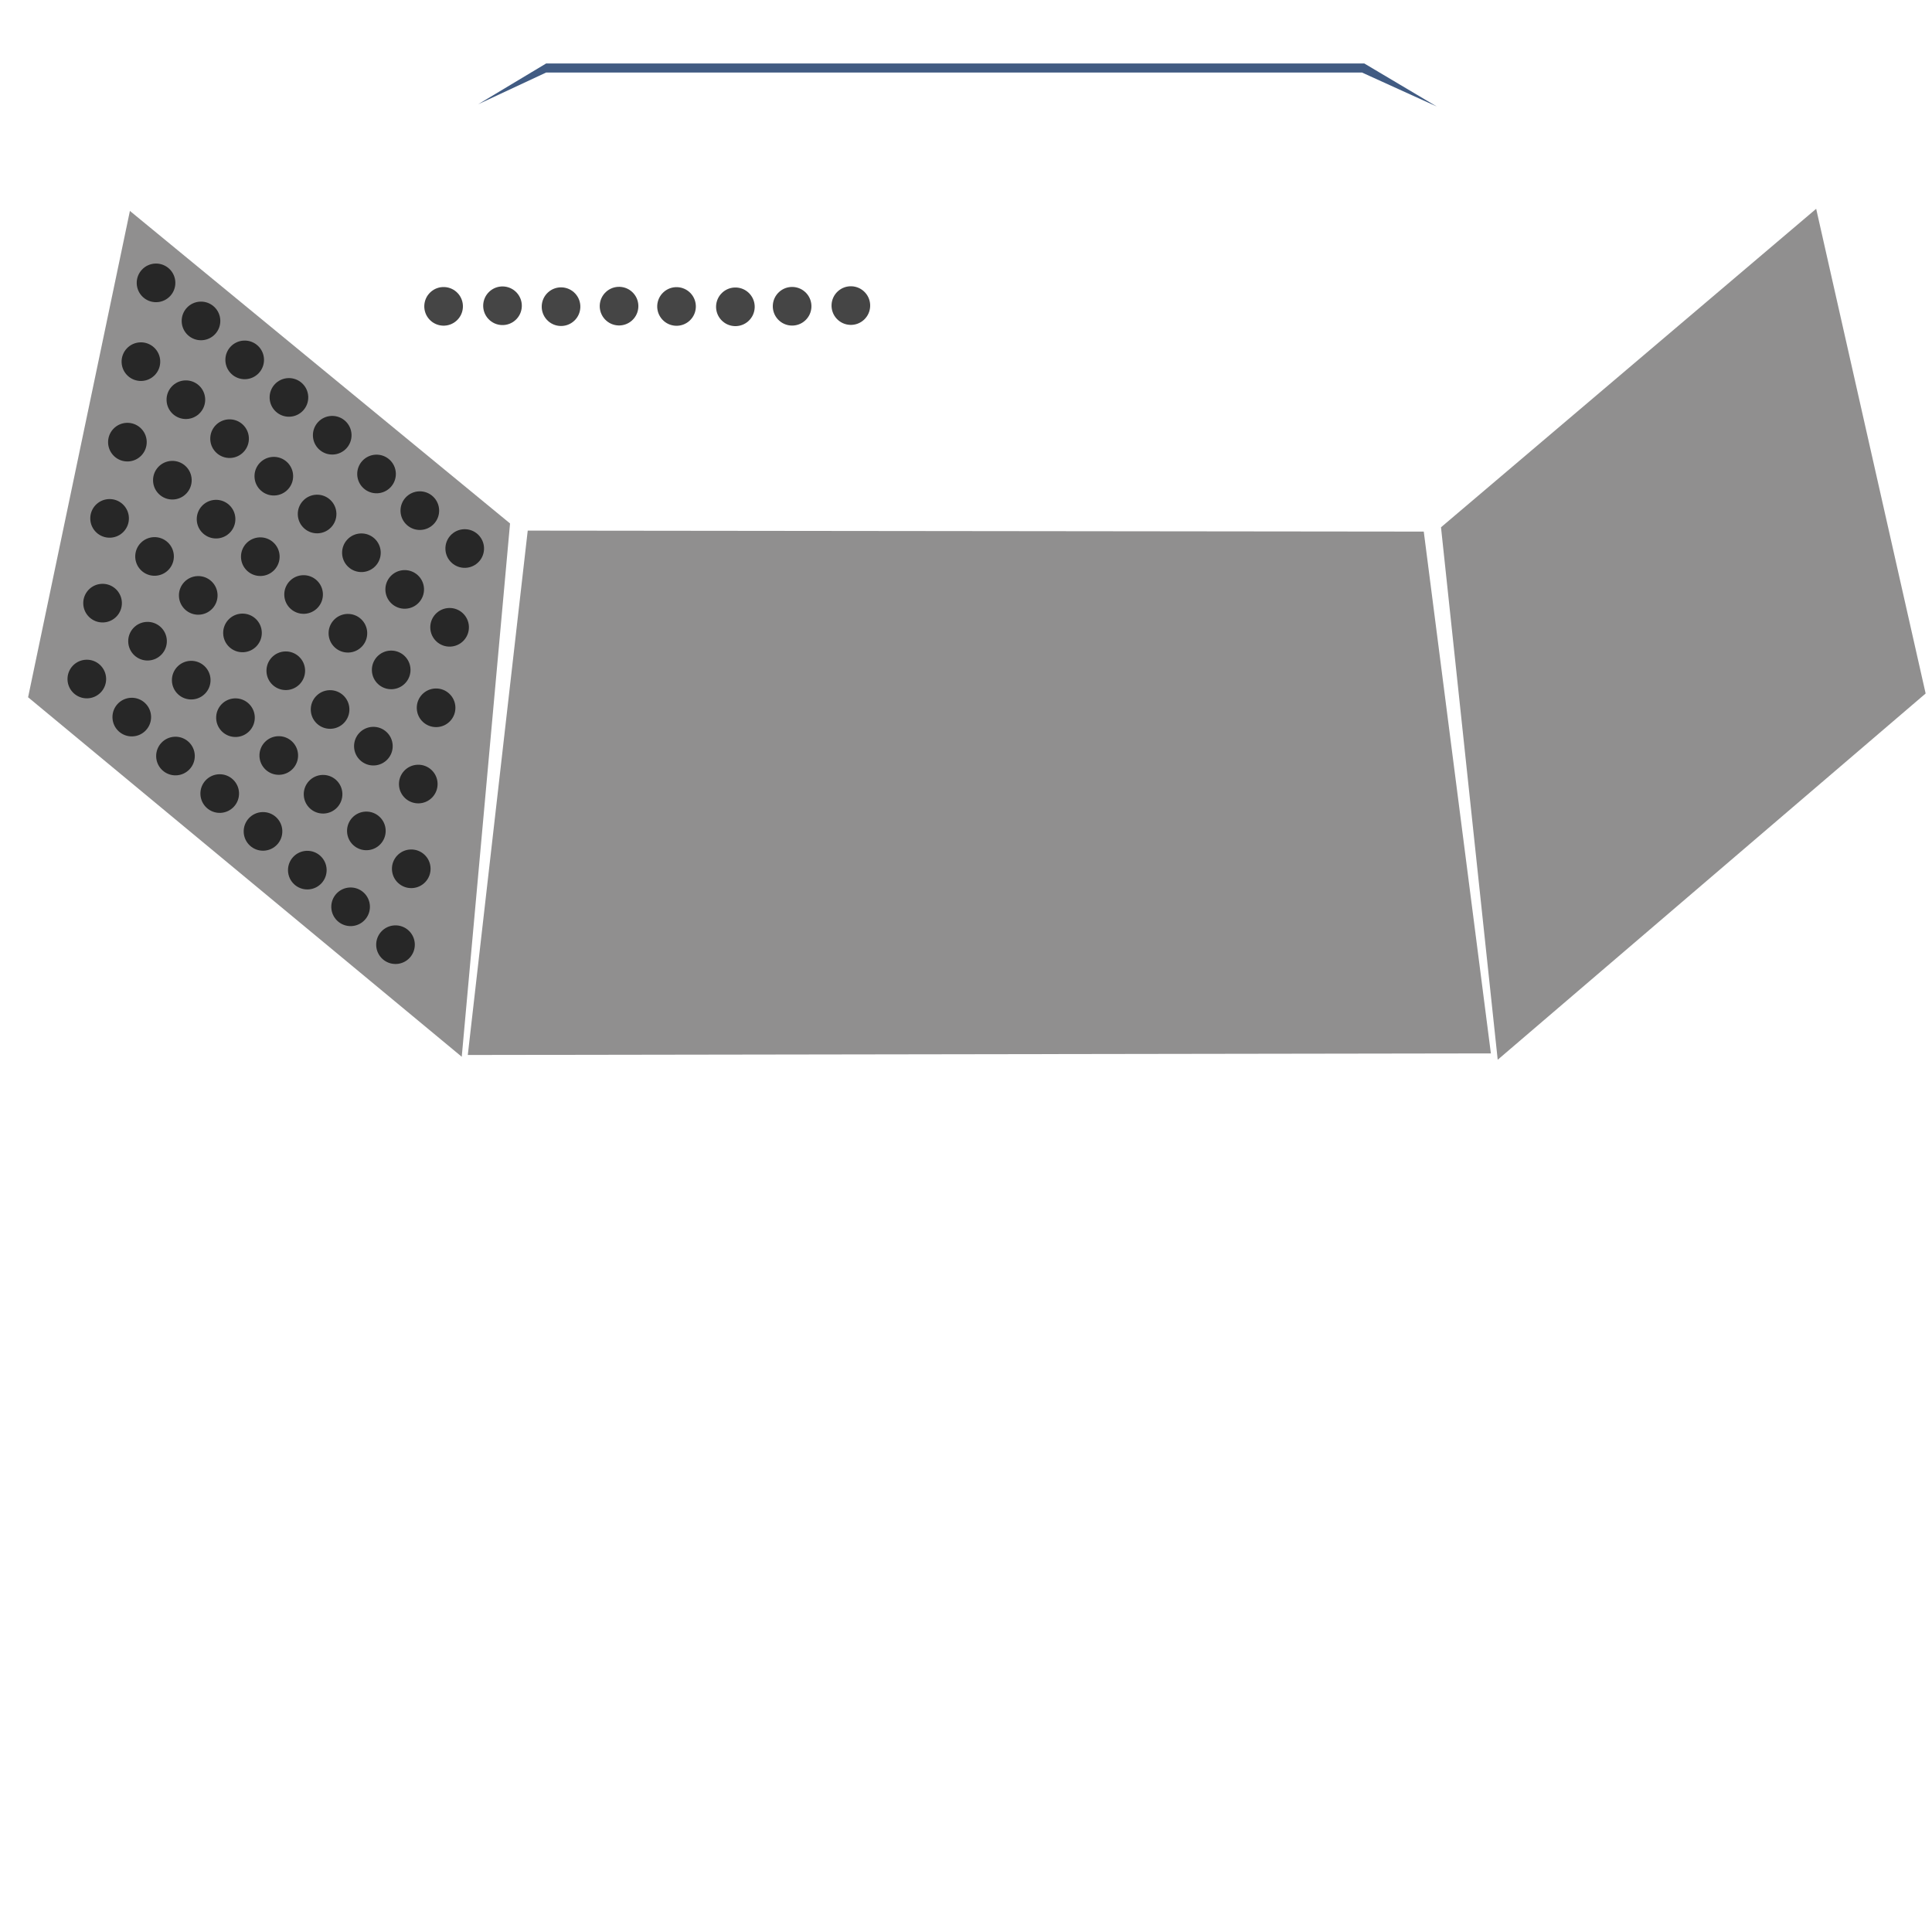
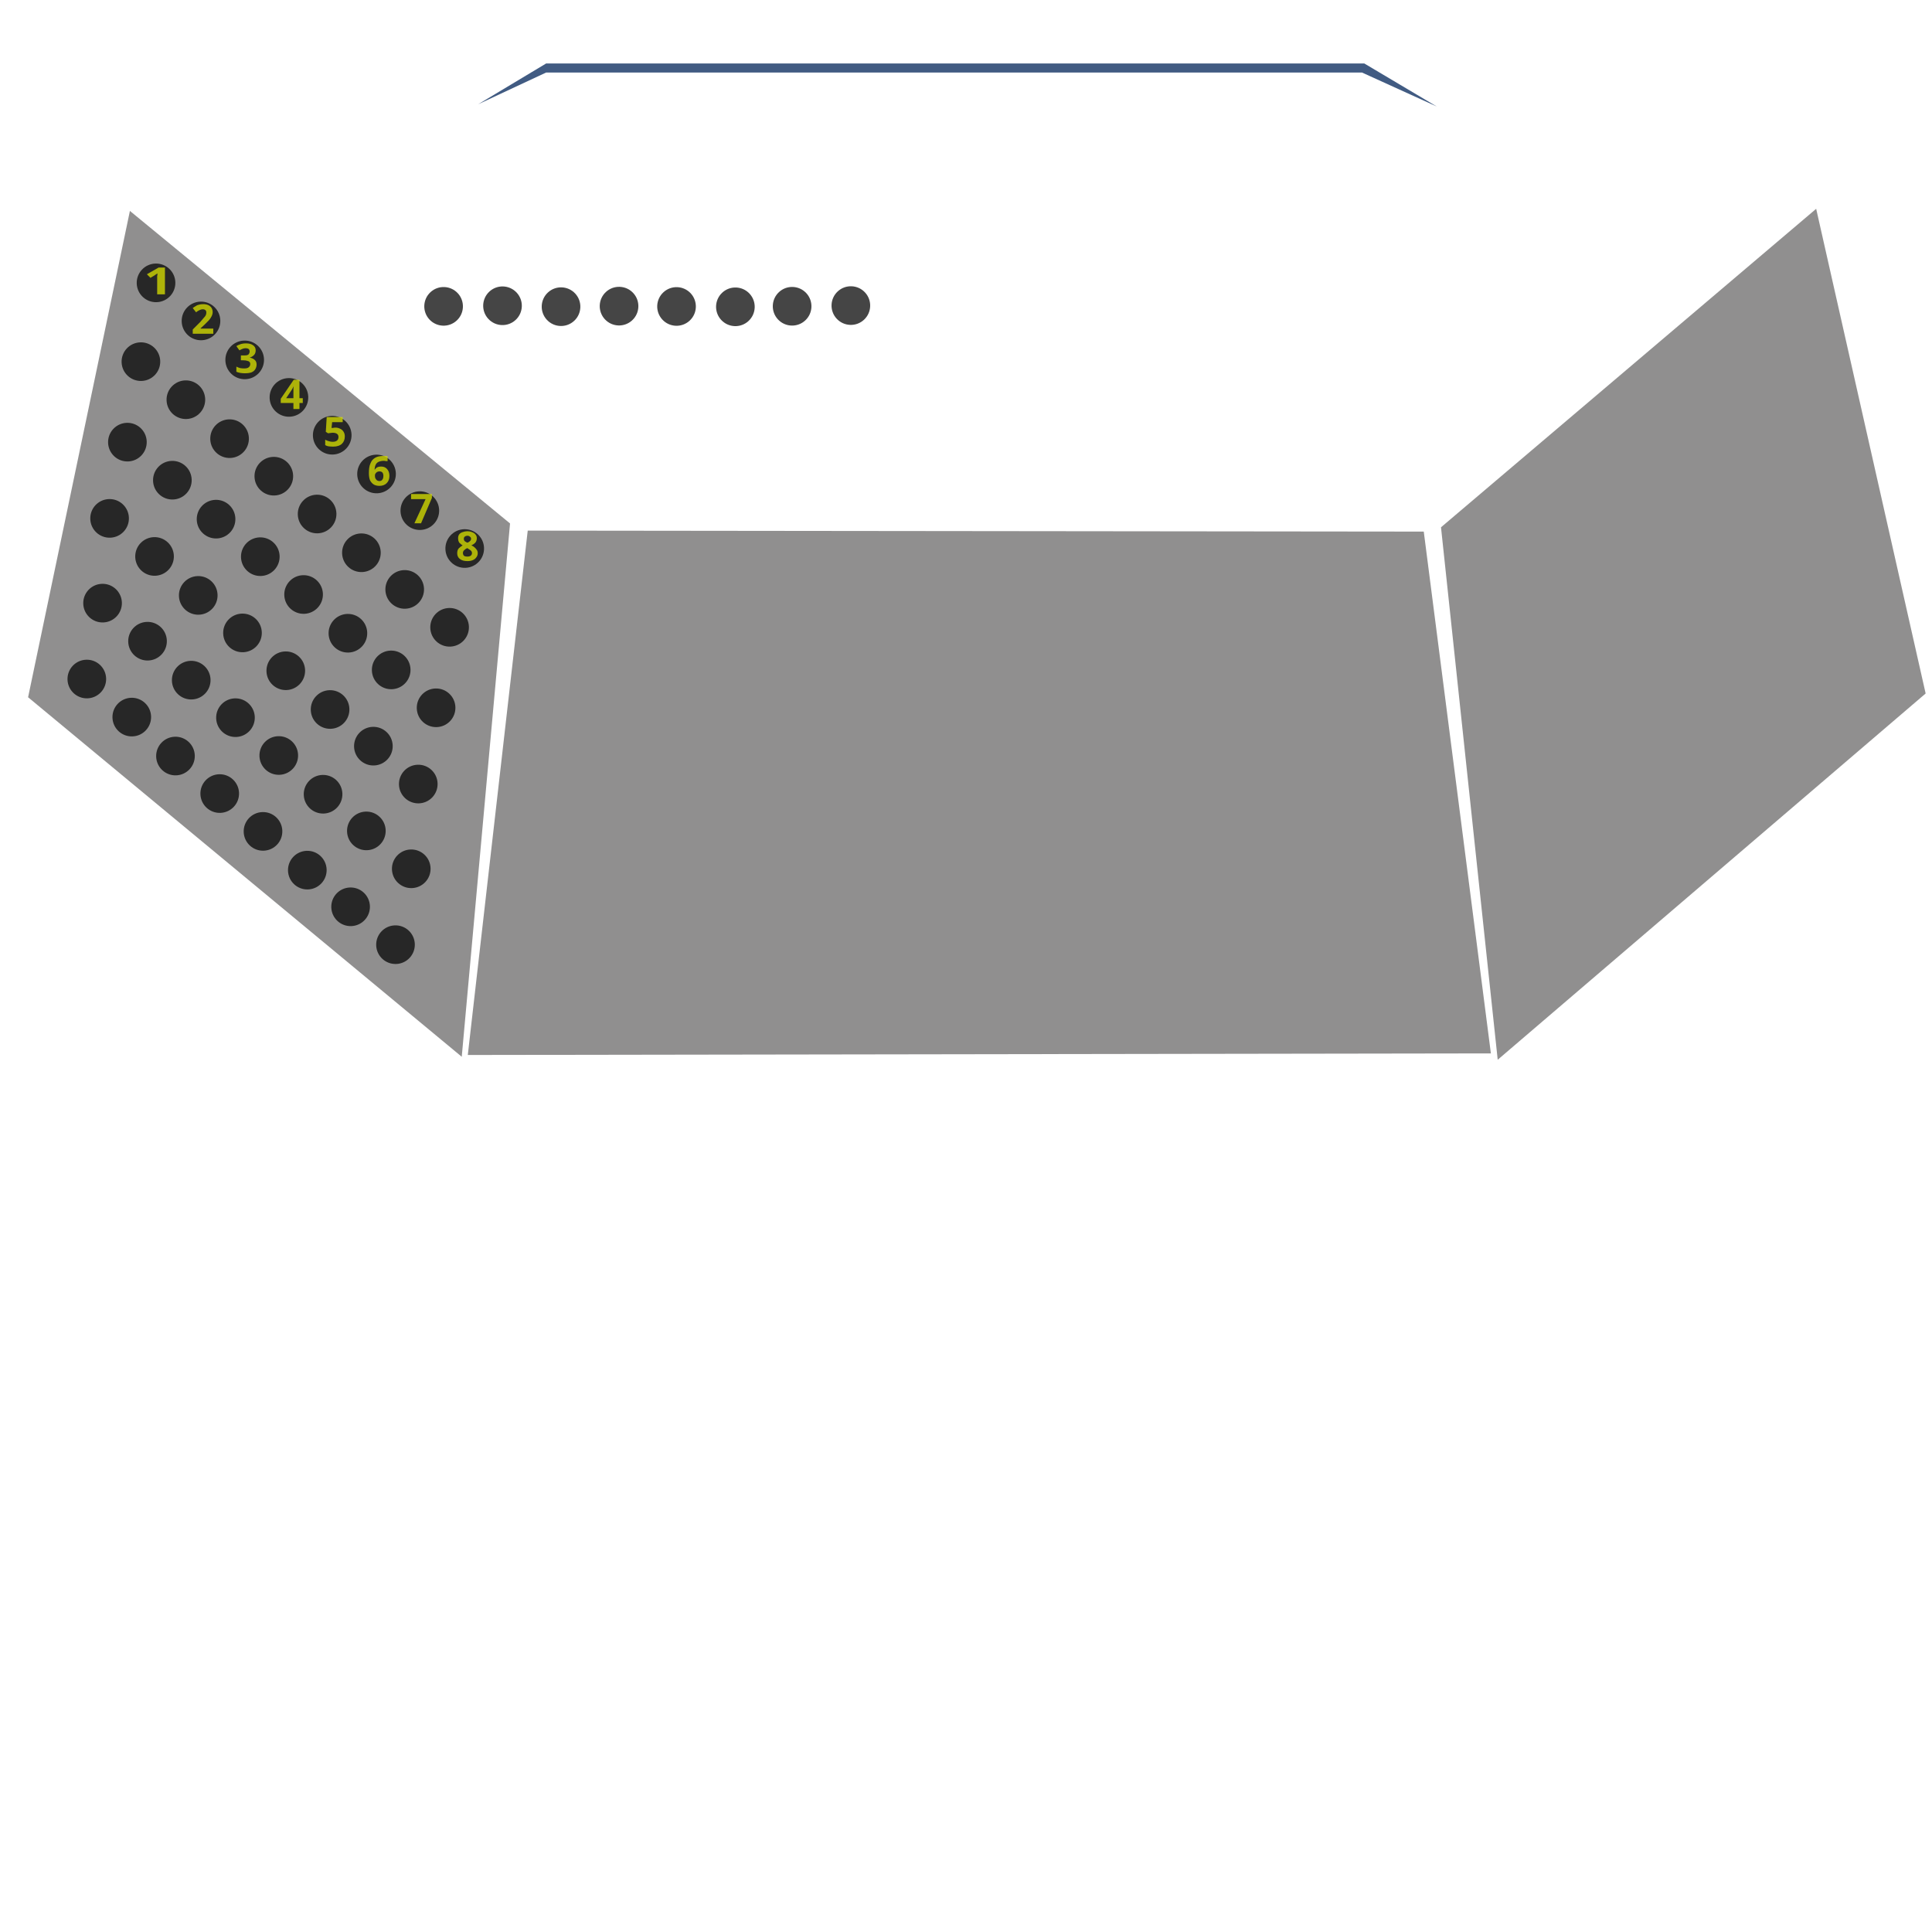
<svg xmlns="http://www.w3.org/2000/svg" xmlns:xlink="http://www.w3.org/1999/xlink" width="100mm" height="100mm" viewBox="0 0 100 100" version="1.1" id="svg1">
  <defs id="defs1">
    <linearGradient id="swatch16">
      <stop style="stop-color:#252324;stop-opacity:0.833;" offset="0" id="stop16" />
    </linearGradient>
    <linearGradient xlink:href="#swatch16" id="linearGradient16" x1="15.152" y1="27.903" x2="82.826" y2="27.903" gradientUnits="userSpaceOnUse" gradientTransform="matrix(0.7824968,0,0,0.8279516,12.35608,17.93314)" />
    <linearGradient xlink:href="#swatch16" id="linearGradient17" gradientUnits="userSpaceOnUse" gradientTransform="matrix(0.3274987,-0.278971,0.1291075,0.8070033,66.83964,23.33515)" x1="15.152" y1="27.903" x2="82.826" y2="27.903" />
    <linearGradient xlink:href="#swatch16" id="linearGradient18" gradientUnits="userSpaceOnUse" gradientTransform="matrix(-0.3318529,-0.273777,-0.116378,0.8089371,34.0832,23.01512)" x1="15.152" y1="27.903" x2="82.826" y2="27.903" />
  </defs>
  <g id="layer1">
    <path style="opacity:0.76;fill:#05285b;stroke-width:0.265" id="path3" d="m 41.993,29.97 a 3.93,3.108 0 0 1 -0.002,0.108" />
    <path style="opacity:0.76;fill:#05285b;stroke-width:0.265" d="M 24.75,5.396 28.269,3.284 H 70.614 L 74.367,5.513 70.496,3.754 H 28.269 Z" id="path7" />
    <path style="opacity:0.76;fill:#05285b;stroke-width:0.265" id="path8" d="m 40.233,26.979 a 13.02,6.217 0 0 1 -0.002,0.108" />
    <path style="opacity:0.76;fill:url(#linearGradient16);fill-opacity:0.795;stroke-width:0.361" d="m 24.213,54.606 3.102,-27.142 46.379,0.051 3.474,27.009 z" id="path16" />
    <path style="opacity:0.76;fill:url(#linearGradient17);fill-opacity:0.795;stroke-width:0.246" d="M 77.521,54.853 74.586,27.292 94.005,10.807 99.671,35.895 Z" id="path16-6" />
    <path style="opacity:0.76;fill:url(#linearGradient18);fill-opacity:0.795;stroke-width:0.246" d="M 23.9,54.698 26.4,27.094 6.724,10.917 1.454,36.09 Z" id="path16-6-1" />
    <g id="g25" transform="rotate(40.82383,-0.56243,14.70564)">
      <circle style="opacity:0.76;fill:#000000;fill-opacity:0.956;stroke-width:0.251" id="f1_r1_c1" cx="-1.778" cy="10.64" r="1" transform="rotate(-42.85167)">
        </circle>
      <circle style="opacity:0.76;fill:#000000;fill-opacity:0.956;stroke-width:0.251" id="f1_r1_c2" cx="0.478" cy="12.691" r="1" transform="rotate(-42.85167)">
        </circle>
      <circle style="opacity:0.76;fill:#000000;fill-opacity:0.956;stroke-width:0.251" id="f1_r1_c3" cx="2.667" cy="14.786" r="1" transform="rotate(-42.85167)">
        </circle>
      <circle style="opacity:0.76;fill:#000000;fill-opacity:0.956;stroke-width:0.251" id="f1_r1_c4" cx="4.887" cy="16.808" r="1" transform="rotate(-42.85167)">
        </circle>
      <circle style="opacity:0.76;fill:#000000;fill-opacity:0.956;stroke-width:0.251" id="f1_r1_c5" cx="7.057" cy="18.844" r="1" transform="rotate(-42.85167)">
        </circle>
      <circle style="opacity:0.76;fill:#000000;fill-opacity:0.956;stroke-width:0.251" id="f1_r1_c6" cx="9.278" cy="20.929" r="1" transform="rotate(-42.85167)">
        </circle>
      <circle style="opacity:0.76;fill:#000000;fill-opacity:0.956;stroke-width:0.251" id="f1_r1_c7" cx="11.45" cy="22.905" r="1" transform="rotate(-42.85167)">
        </circle>
      <circle style="opacity:0.76;fill:#000000;fill-opacity:0.956;stroke-width:0.251" id="f1_r1_c8" cx="13.703" cy="24.947" r="1" transform="rotate(-42.85167)">
        </circle>
    </g>
    <g id="g25-8" transform="rotate(40.82383,-12.37959,16.83641)">
      <circle style="opacity:0.76;fill:#000000;fill-opacity:0.956;stroke-width:0.251" id="f1_r3_c1" cx="-1.778" cy="10.64" r="1" transform="rotate(-42.85167)">
        </circle>
      <circle style="opacity:0.76;fill:#000000;fill-opacity:0.956;stroke-width:0.251" id="f1_r3_c2" cx="0.478" cy="12.691" r="1" transform="rotate(-42.85167)">
        </circle>
      <circle style="opacity:0.76;fill:#000000;fill-opacity:0.956;stroke-width:0.251" id="f1_r3_c3" cx="2.667" cy="14.786" r="1" transform="rotate(-42.85167)">
        </circle>
      <circle style="opacity:0.76;fill:#000000;fill-opacity:0.956;stroke-width:0.251" id="f1_r3_c5" cx="4.887" cy="16.808" r="1" transform="rotate(-42.85167)">
        </circle>
      <circle style="opacity:0.76;fill:#000000;fill-opacity:0.956;stroke-width:0.251" id="f1_r1_c5-1" cx="7.057" cy="18.844" r="1" transform="rotate(-42.85167)">
        </circle>
      <circle style="opacity:0.76;fill:#000000;fill-opacity:0.956;stroke-width:0.251" id="f1_r3_c6" cx="9.278" cy="20.929" r="1" transform="rotate(-42.85167)">
        </circle>
      <circle style="opacity:0.76;fill:#000000;fill-opacity:0.956;stroke-width:0.251" id="f1_r3_c7" cx="11.45" cy="22.905" r="1" transform="rotate(-42.85167)">
        </circle>
      <circle style="opacity:0.76;fill:#000000;fill-opacity:0.956;stroke-width:0.251" id="f1_r3_c8" cx="13.703" cy="24.947" r="1" transform="rotate(-42.85167)">
        </circle>
    </g>
    <g id="g25-8-9" transform="rotate(40.82383,-18.14316,17.57065)">
      <circle style="opacity:0.76;fill:#000000;fill-opacity:0.956;stroke-width:0.251" id="f1_r4_c1" cx="-1.778" cy="10.64" r="1" transform="rotate(-42.85167)">
        </circle>
      <circle style="opacity:0.76;fill:#000000;fill-opacity:0.956;stroke-width:0.251" id="f1_r4_c2" cx="0.478" cy="12.691" r="1" transform="rotate(-42.85167)">
        </circle>
      <circle style="opacity:0.76;fill:#000000;fill-opacity:0.956;stroke-width:0.251" id="f1_r4_c3" cx="2.667" cy="14.786" r="1" transform="rotate(-42.85167)">
        </circle>
      <circle style="opacity:0.76;fill:#000000;fill-opacity:0.956;stroke-width:0.251" id="f1_r4_c4" cx="4.887" cy="16.808" r="1" transform="rotate(-42.85167)">
        </circle>
      <circle style="opacity:0.76;fill:#000000;fill-opacity:0.956;stroke-width:0.251" id="f1_r4_c5" cx="7.057" cy="18.844" r="1" transform="rotate(-42.85167)">
        </circle>
      <circle style="opacity:0.76;fill:#000000;fill-opacity:0.956;stroke-width:0.251" id="f1_r3_c6-2" cx="9.278" cy="20.929" r="1" transform="rotate(-42.85167)">
        </circle>
      <circle style="opacity:0.76;fill:#000000;fill-opacity:0.956;stroke-width:0.251" id="f1_r4_c6" cx="11.45" cy="22.905" r="1" transform="rotate(-42.85167)">
        </circle>
      <circle style="opacity:0.76;fill:#000000;fill-opacity:0.956;stroke-width:0.251" id="f1_r4_c8" cx="13.703" cy="24.947" r="1" transform="rotate(-42.85167)">
        </circle>
    </g>
    <g id="g25-8-9-1" transform="rotate(40.82383,-24.21882,19.27591)">
      <circle style="opacity:0.76;fill:#000000;fill-opacity:0.956;stroke-width:0.251" id="f1_r5_c1" cx="-1.778" cy="10.64" r="1" transform="rotate(-42.85167)">
        </circle>
      <circle style="opacity:0.76;fill:#000000;fill-opacity:0.956;stroke-width:0.251" id="f1_r5_c2" cx="0.478" cy="12.691" r="1" transform="rotate(-42.85167)">
        </circle>
      <circle style="opacity:0.76;fill:#000000;fill-opacity:0.956;stroke-width:0.251" id="f1_r5_c3" cx="2.667" cy="14.786" r="1" transform="rotate(-42.85167)">
        </circle>
      <circle style="opacity:0.76;fill:#000000;fill-opacity:0.956;stroke-width:0.251" id="f1_r5_c4" cx="4.887" cy="16.808" r="1" transform="rotate(-42.85167)">
        </circle>
      <circle style="opacity:0.76;fill:#000000;fill-opacity:0.956;stroke-width:0.251" id="f1_r5_c5" cx="7.057" cy="18.844" r="1" transform="rotate(-42.85167)">
        </circle>
      <circle style="opacity:0.76;fill:#000000;fill-opacity:0.956;stroke-width:0.251" id="f1_r5_c6" cx="9.278" cy="20.929" r="1" transform="rotate(-42.85167)">
        </circle>
      <circle style="opacity:0.76;fill:#000000;fill-opacity:0.956;stroke-width:0.251" id="f1_r5_c7" cx="11.45" cy="22.905" r="1" transform="rotate(-42.85167)">
        </circle>
      <circle style="opacity:0.76;fill:#000000;fill-opacity:0.956;stroke-width:0.251" id="f1_r5_c8" cx="13.703" cy="24.947" r="1" transform="rotate(-42.85167)">
        </circle>
    </g>
    <g id="g25-8-9-1-1" transform="rotate(40.82383,-29.90424,20.14422)">
      <circle style="opacity:0.76;fill:#000000;fill-opacity:0.956;stroke-width:0.251" id="f1_r6_c1" cx="-1.778" cy="10.64" r="1" transform="rotate(-42.85167)">
        </circle>
      <circle style="opacity:0.76;fill:#000000;fill-opacity:0.956;stroke-width:0.251" id="f1_r6_c2" cx="0.478" cy="12.691" r="1" transform="rotate(-42.85167)">
        </circle>
      <circle style="opacity:0.76;fill:#000000;fill-opacity:0.956;stroke-width:0.251" id="f1_r6_c3" cx="2.667" cy="14.786" r="1" transform="rotate(-42.85167)">
        </circle>
      <circle style="opacity:0.76;fill:#000000;fill-opacity:0.956;stroke-width:0.251" id="f1_r6_c4" cx="4.887" cy="16.808" r="1" transform="rotate(-42.85167)">
        </circle>
      <circle style="opacity:0.76;fill:#000000;fill-opacity:0.956;stroke-width:0.251" id="f1_r6_c5" cx="7.057" cy="18.844" r="1" transform="rotate(-42.85167)">
        </circle>
      <circle style="opacity:0.76;fill:#000000;fill-opacity:0.956;stroke-width:0.251" id="f1_r6_c6" cx="9.278" cy="20.929" r="1" transform="rotate(-42.85167)">
        </circle>
      <circle style="opacity:0.76;fill:#000000;fill-opacity:0.956;stroke-width:0.251" id="f1_r6_c7" cx="11.45" cy="22.905" r="1" transform="rotate(-42.85167)">
        </circle>
      <circle style="opacity:0.76;fill:#000000;fill-opacity:0.956;stroke-width:0.251" id="f1_r6_c8" cx="13.703" cy="24.947" r="1" transform="rotate(-42.85167)">
        </circle>
+       <text xml:space="preserve" style="font-size:2.275px;opacity:0.76;fill:#d8df00;fill-opacity:1;stroke-width:0.328" x="1.318" y="-10.813" id="text1" transform="matrix(0.8877968,-0.7669702,0.5572185,0.6450013,0,0)">
+         <tspan id="tspan1" style="font-style:normal;font-variant:normal;font-weight:bold;font-stretch:normal;font-size:2.275px;font-family:'B Zar';-inkscape-font-specification:'B Zar Bold';fill:#d8df00;fill-opacity:1;stroke-width:0.328" x="1.318" y="-10.813">1</tspan>
+       </text>
    </g>
    <g id="g25-0" transform="rotate(40.82383,-6.432328,15.69281)">
      <circle style="opacity:0.76;fill:#000000;fill-opacity:0.956;stroke-width:0.251" id="f1_r2_c1" cx="-1.778" cy="10.64" r="1" transform="rotate(-42.85167)">
        </circle>
      <circle style="opacity:0.76;fill:#000000;fill-opacity:0.956;stroke-width:0.251" id="f1_r2_c2" cx="0.478" cy="12.691" r="1" transform="rotate(-42.85167)">
        </circle>
      <circle style="opacity:0.76;fill:#000000;fill-opacity:0.956;stroke-width:0.251" id="f1_r2_c3" cx="2.667" cy="14.786" r="1" transform="rotate(-42.85167)">
        </circle>
      <circle style="opacity:0.76;fill:#000000;fill-opacity:0.956;stroke-width:0.251" id="f1_r2_c4" cx="4.887" cy="16.808" r="1" transform="rotate(-42.85167)">
        </circle>
      <circle style="opacity:0.76;fill:#000000;fill-opacity:0.956;stroke-width:0.251" id="f1_r2_c5" cx="7.057" cy="18.844" r="1" transform="rotate(-42.85167)">
        </circle>
      <circle style="opacity:0.76;fill:#000000;fill-opacity:0.956;stroke-width:0.251" id="f1_r2_c6" cx="9.278" cy="20.929" r="1" transform="rotate(-42.85167)">
        </circle>
      <circle style="opacity:0.76;fill:#000000;fill-opacity:0.956;stroke-width:0.251" id="f1_r2_c7" cx="11.45" cy="22.905" r="1" transform="rotate(-42.85167)">
        </circle>
      <circle style="opacity:0.76;fill:#000000;fill-opacity:0.956;stroke-width:0.251" id="f1_r2_c8" cx="13.703" cy="24.947" r="1" transform="rotate(-42.85167)">
        </circle>
    </g>
    <g id="g25-7" transform="translate(17.02793,6.847197)">
      <circle style="opacity:0.76;fill:#000000;fill-opacity:0.956;stroke-width:0.251" id="f1_r1_c1-5" cx="-1.778" cy="10.64" r="1" transform="rotate(-42.85167)">
        </circle>
      <circle style="opacity:0.76;fill:#000000;fill-opacity:0.956;stroke-width:0.251" id="f1_r1_c2-7" cx="0.478" cy="12.691" r="1" transform="rotate(-42.85167)">
        </circle>
      <circle style="opacity:0.76;fill:#000000;fill-opacity:0.956;stroke-width:0.251" id="f1_r1_c3-2" cx="2.667" cy="14.786" r="1" transform="rotate(-42.85167)">
        </circle>
      <circle style="opacity:0.76;fill:#000000;fill-opacity:0.956;stroke-width:0.251" id="f1_r1_c4-1" cx="4.887" cy="16.808" r="1" transform="rotate(-42.85167)">
        </circle>
      <circle style="opacity:0.76;fill:#000000;fill-opacity:0.956;stroke-width:0.251" id="f1_r1_c5-0" cx="7.057" cy="18.844" r="1" transform="rotate(-42.85167)">
        </circle>
      <circle style="opacity:0.76;fill:#000000;fill-opacity:0.956;stroke-width:0.251" id="f1_r1_c6-3" cx="9.278" cy="20.929" r="1" transform="rotate(-42.85167)">
        </circle>
      <circle style="opacity:0.76;fill:#000000;fill-opacity:0.956;stroke-width:0.251" id="f1_r1_c7-3" cx="11.45" cy="22.905" r="1" transform="rotate(-42.85167)">
        </circle>
      <circle style="opacity:0.76;fill:#000000;fill-opacity:0.956;stroke-width:0.251" id="f1_r1_c8-2" cx="13.703" cy="24.947" r="1" transform="rotate(-42.85167)">
        </circle>
    </g>
+     <text xml:space="preserve" style="font-style:normal;font-variant:normal;font-weight:bold;font-stretch:normal;font-size:2.117px;font-family:'B Zar';-inkscape-font-specification:'B Zar Bold';opacity:0.76;fill:#d8df00;fill-opacity:1;stroke-width:0.265" x="9.897" y="17.272" id="text2">
+       <tspan id="tspan2" style="stroke-width:0.265" x="9.897" y="17.272">2</tspan>
+     </text>
+     <text xml:space="preserve" style="font-style:normal;font-variant:normal;font-weight:bold;font-stretch:normal;font-size:2.117px;font-family:'B Zar';-inkscape-font-specification:'B Zar Bold';opacity:0.76;fill:#d8df00;fill-opacity:1;stroke-width:0.265" x="12.158" y="19.308" id="text2-5">
+       <tspan id="tspan2-2" style="stroke-width:0.265" x="12.158" y="19.308">3</tspan>
+     </text>
+     <text xml:space="preserve" style="font-style:normal;font-variant:normal;font-weight:bold;font-stretch:normal;font-size:2.117px;font-family:'B Zar';-inkscape-font-specification:'B Zar Bold';opacity:0.76;fill:#d8df00;fill-opacity:1;stroke-width:0.265" x="14.501" y="21.172" id="text3">
+       <tspan id="tspan3" style="stroke-width:0.265" x="14.501" y="21.172">4</tspan>
+     </text>
+     <text xml:space="preserve" style="font-style:normal;font-variant:normal;font-weight:bold;font-stretch:normal;font-size:2.117px;font-family:'B Zar';-inkscape-font-specification:'B Zar Bold';opacity:0.76;fill:#d8df00;fill-opacity:1;stroke-width:0.265" x="16.721" y="23.104" id="text3-5">
+       <tspan id="tspan3-0" style="stroke-width:0.265" x="16.721" y="23.104">5</tspan>
+     </text>
+     <text xml:space="preserve" style="font-style:normal;font-variant:normal;font-weight:bold;font-stretch:normal;font-size:2.117px;font-family:'B Zar';-inkscape-font-specification:'B Zar Bold';opacity:0.76;fill:#d8df00;fill-opacity:1;stroke-width:0.265" x="19.017" y="25.131" id="text4">
+       <tspan id="tspan4" style="stroke-width:0.265" x="19.017" y="25.131">6</tspan>
+     </text>
+     <text xml:space="preserve" style="font-style:normal;font-variant:normal;font-weight:bold;font-stretch:normal;font-size:2.117px;font-family:'B Zar';-inkscape-font-specification:'B Zar Bold';opacity:0.76;fill:#d8df00;fill-opacity:1;stroke-width:0.265" x="21.215" y="27.089" id="text4-2">
+       <tspan id="tspan4-9" style="stroke-width:0.265" x="21.215" y="27.089">7</tspan>
+     </text>
+     <g id="g1" transform="translate(3.937638,2.401985)">
+       <text xml:space="preserve" style="font-style:normal;font-variant:normal;font-weight:bold;font-stretch:normal;font-size:2.117px;font-family:'B Zar';-inkscape-font-specification:'B Zar Bold';opacity:0.76;fill:#d8df00;fill-opacity:1;stroke-width:0.265" x="19.648" y="26.627" id="text4-4">
+         <tspan id="tspan4-8" style="stroke-width:0.265" x="19.648" y="26.627">8</tspan>
+       </text>
+     </g>
  </g>
</svg>
